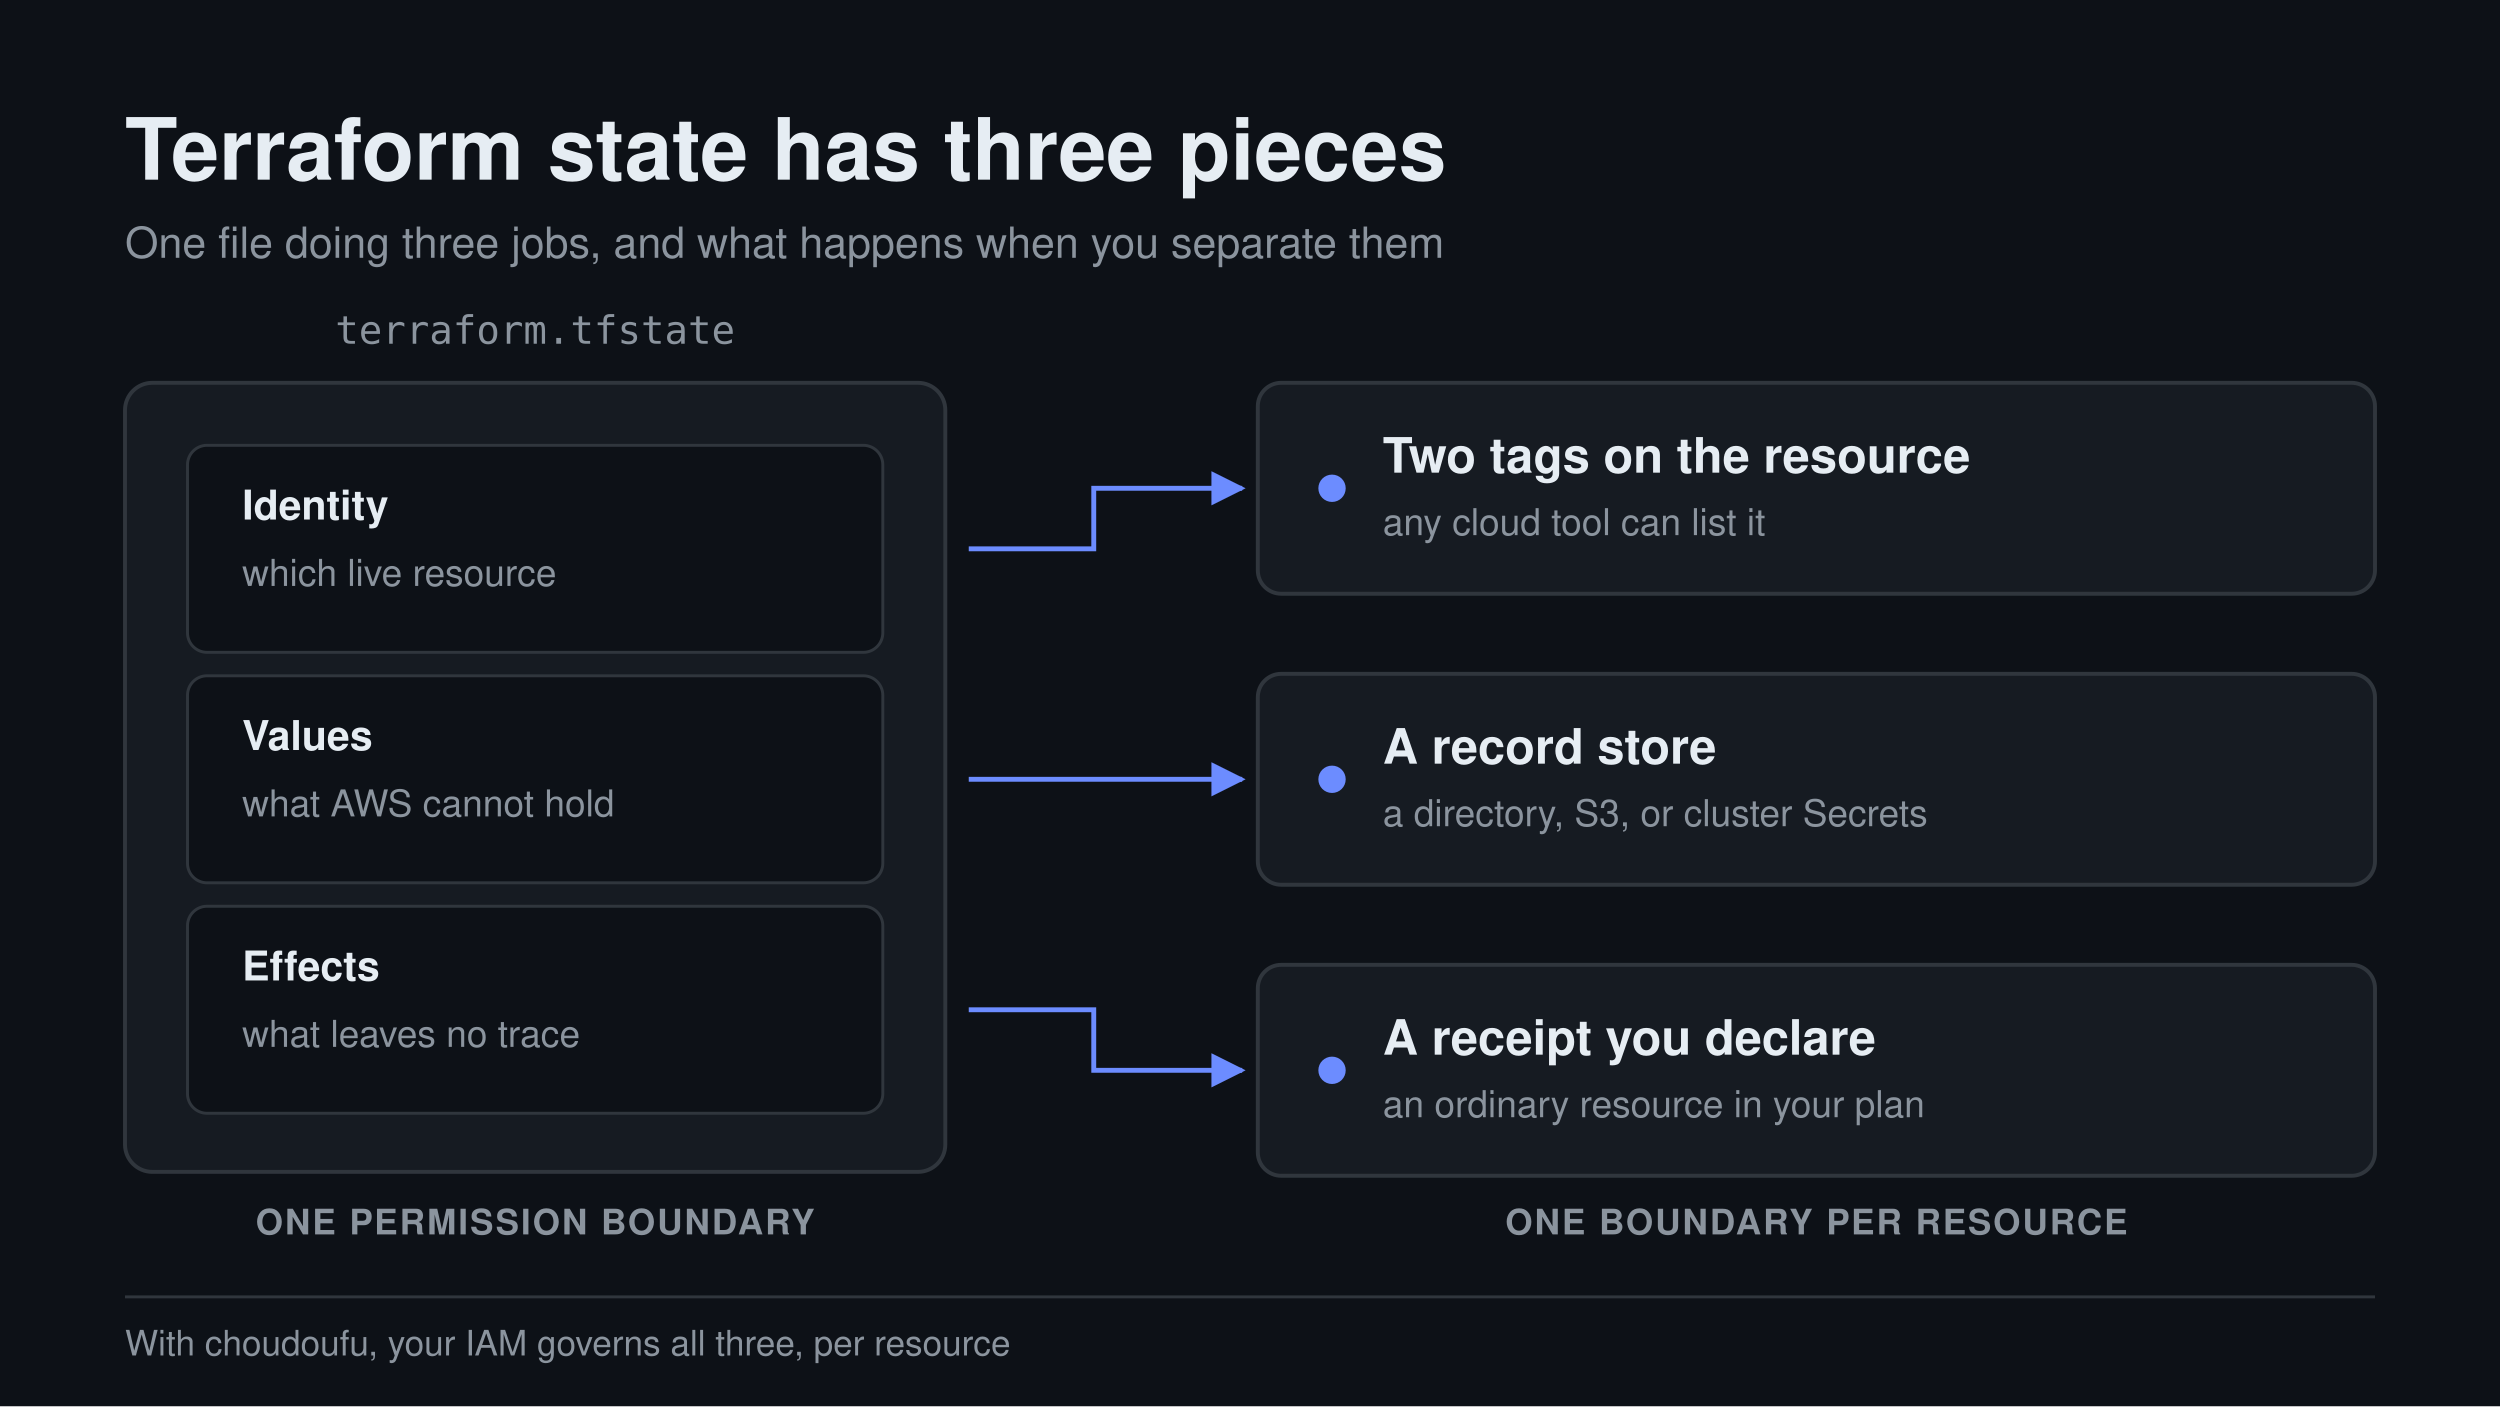
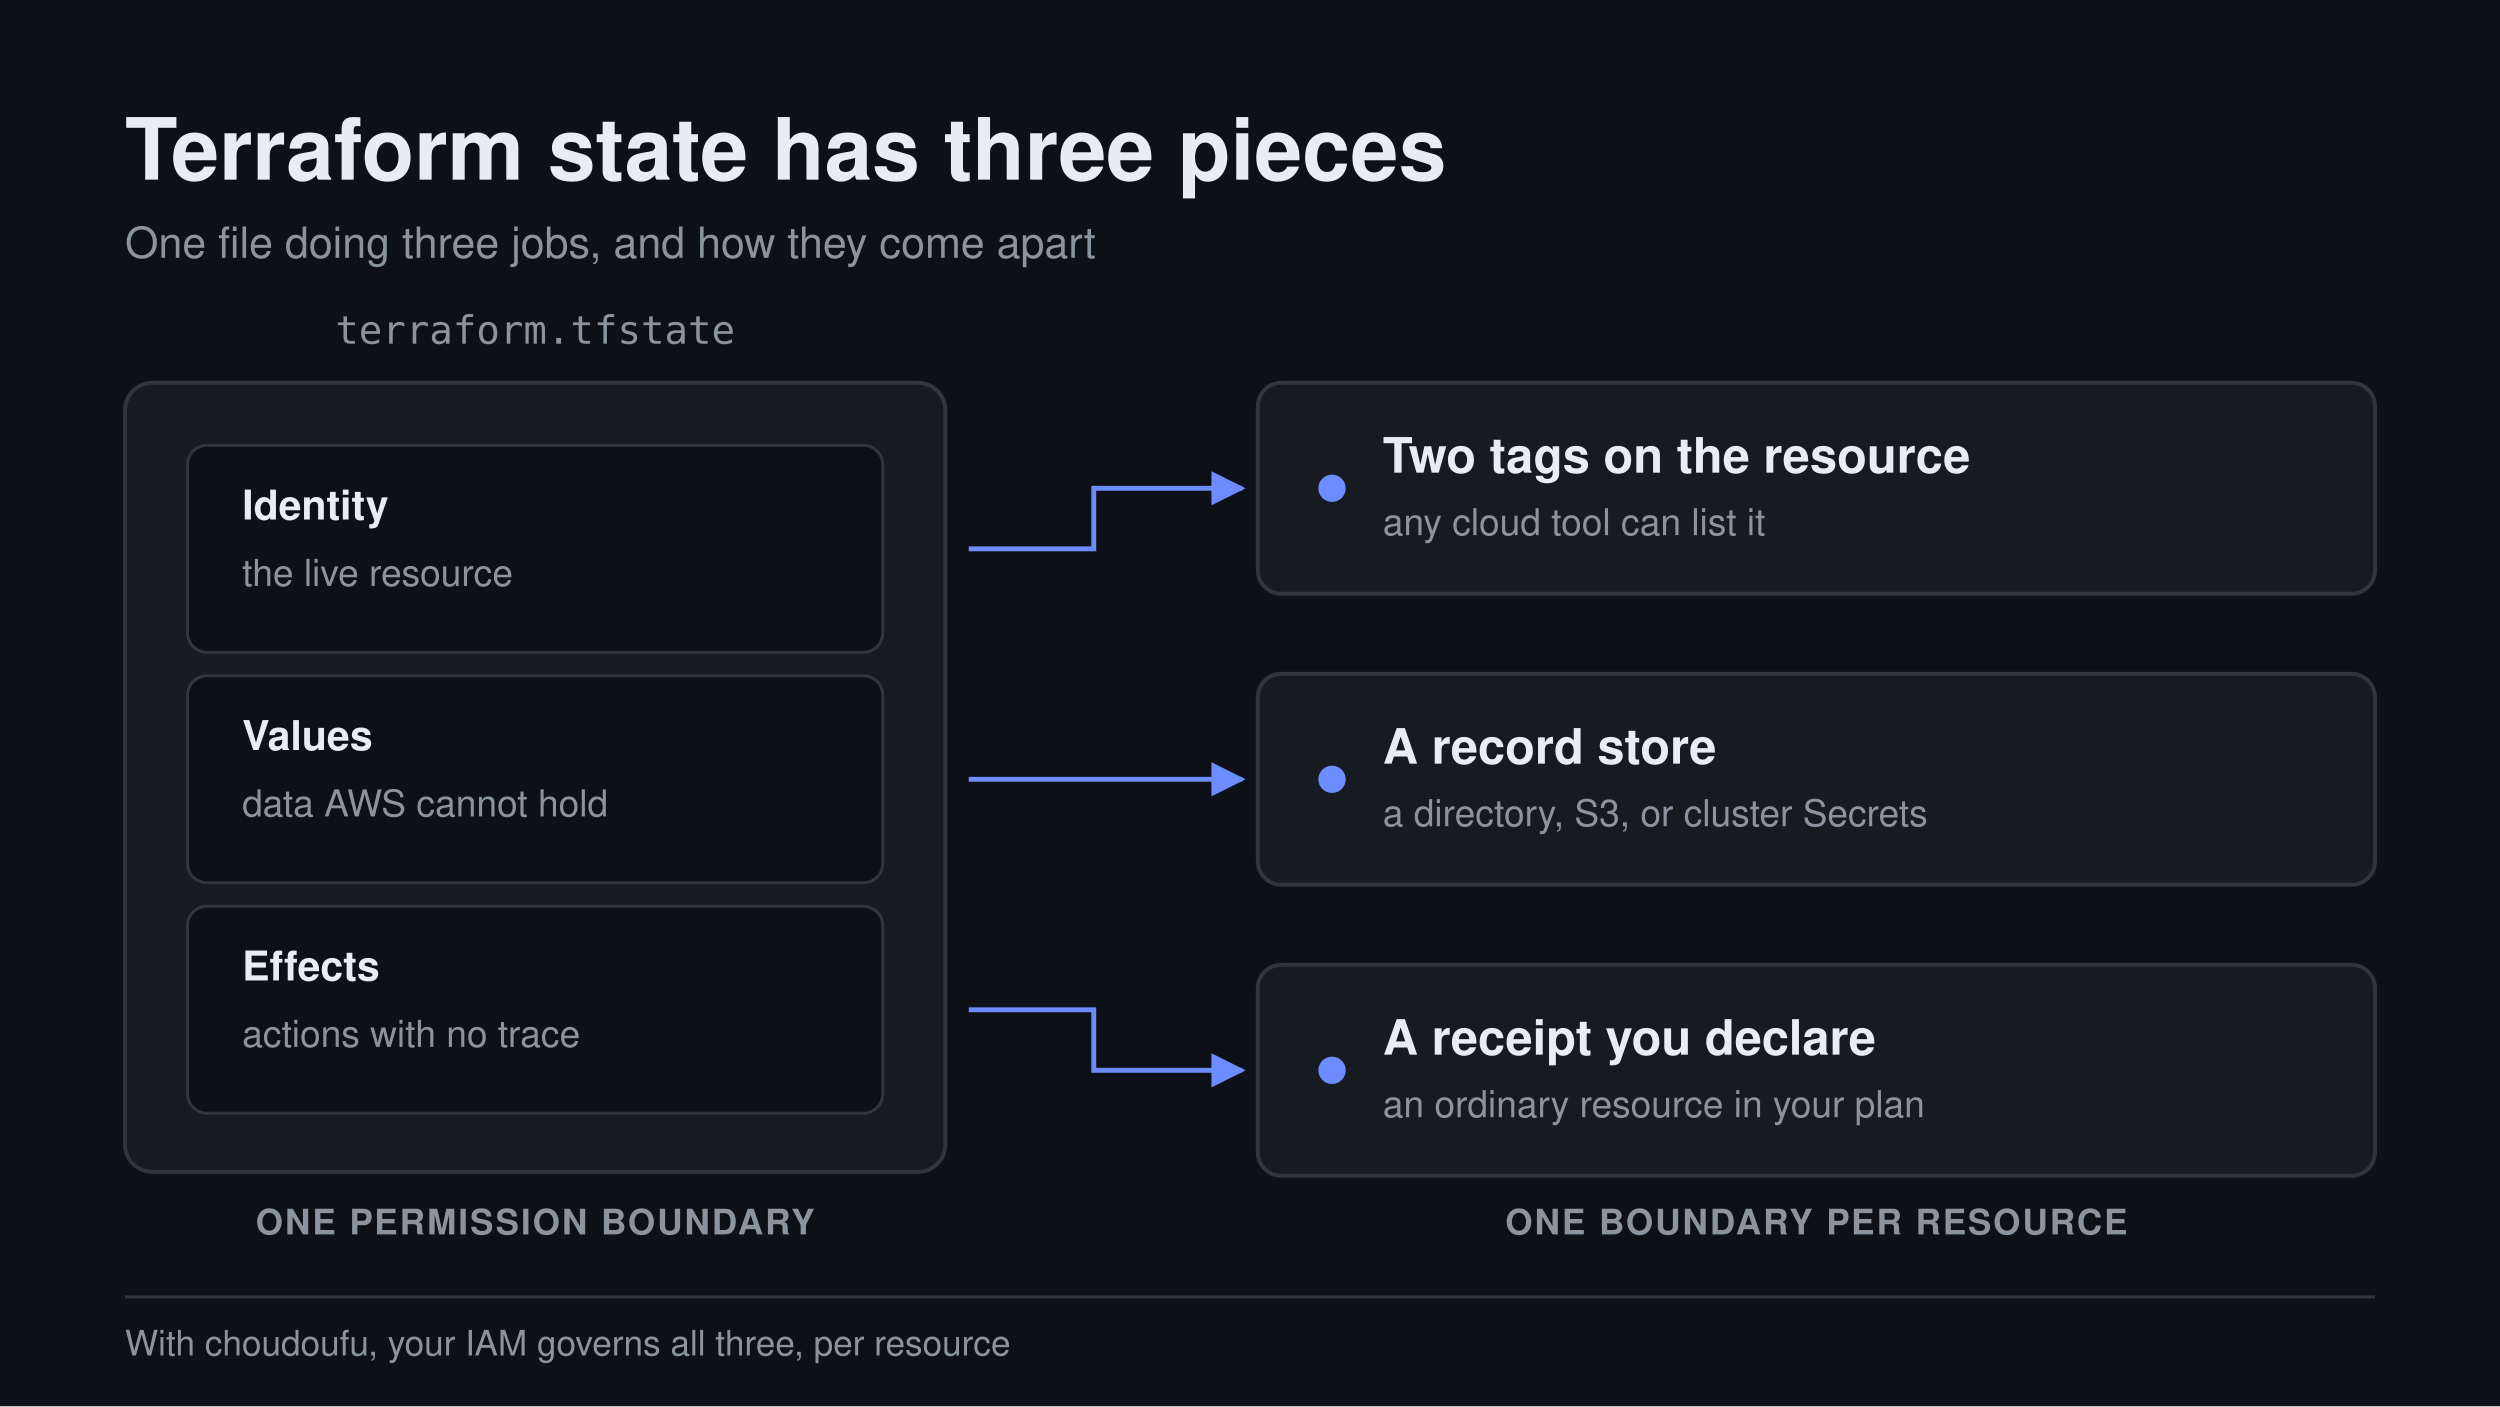
<svg xmlns="http://www.w3.org/2000/svg" viewBox="0 0 1280 720" font-family="-apple-system, Segoe UI, Helvetica, Arial, sans-serif">
  <rect width="1280" height="720" fill="#0d1117" />
  <text x="64" y="92" font-size="44" font-weight="700" fill="#e6edf3">Terraform state has three pieces</text>
-   <text x="64" y="132" font-size="22" fill="#8b949e">One file doing three jobs, and what happens when you separate them</text>
+   <text x="64" y="132" font-size="22" fill="#8b949e">One file doing three jobs, and how they come apart</text>
  <rect x="64" y="196" width="420" height="404" rx="14" fill="#161b22" stroke="#30363d" stroke-width="2" />
  <text x="274" y="176" font-size="20" font-family="ui-monospace, SFMono-Regular, Menlo, monospace" fill="#8b949e" text-anchor="middle">terraform.tfstate</text>
  <rect x="96" y="228" width="356" height="106" rx="10" fill="#0d1117" stroke="#30363d" stroke-width="1.5" />
  <text x="124" y="266" font-size="21" font-weight="700" fill="#e6edf3">Identity</text>
-   <text x="124" y="300" font-size="19" fill="#8b949e">which live resource</text>
+   <text x="124" y="300" font-size="19" fill="#8b949e">the live resource</text>
  <rect x="96" y="346" width="356" height="106" rx="10" fill="#0d1117" stroke="#30363d" stroke-width="1.5" />
  <text x="124" y="384" font-size="21" font-weight="700" fill="#e6edf3">Values</text>
-   <text x="124" y="418" font-size="19" fill="#8b949e">what AWS cannot hold</text>
+   <text x="124" y="418" font-size="19" fill="#8b949e">data AWS cannot hold</text>
  <rect x="96" y="464" width="356" height="106" rx="10" fill="#0d1117" stroke="#30363d" stroke-width="1.5" />
  <text x="124" y="502" font-size="21" font-weight="700" fill="#e6edf3">Effects</text>
-   <text x="124" y="536" font-size="19" fill="#8b949e">what leaves no trace</text>
+   <text x="124" y="536" font-size="19" fill="#8b949e">actions with no trace</text>
  <text x="274" y="632" font-size="18" font-weight="600" fill="#8b949e" text-anchor="middle" letter-spacing="1">ONE PERMISSION BOUNDARY</text>
  <defs>
    <marker id="a" viewBox="0 0 10 10" refX="9" refY="5" markerWidth="7" markerHeight="7" orient="auto-start-reverse">
      <path d="M 0 0 L 10 5 L 0 10 z" fill="#6c8cff" />
    </marker>
  </defs>
  <g stroke="#6c8cff" stroke-width="2.5" fill="none">
    <path d="M 496 281 H 560 L 560 250 H 636" marker-end="url(#a)" />
    <path d="M 496 399 H 636" marker-end="url(#a)" />
    <path d="M 496 517 H 560 L 560 548 H 636" marker-end="url(#a)" />
  </g>
  <rect x="644" y="196" width="572" height="108" rx="12" fill="#161b22" stroke="#30363d" stroke-width="2" />
  <circle cx="682" cy="250" r="7" fill="#6c8cff" />
  <text x="708" y="242" font-size="25" font-weight="700" fill="#e6edf3">Two tags on the resource</text>
  <text x="708" y="274" font-size="19" fill="#8b949e">any cloud tool can list it</text>
  <rect x="644" y="345" width="572" height="108" rx="12" fill="#161b22" stroke="#30363d" stroke-width="2" />
  <circle cx="682" cy="399" r="7" fill="#6c8cff" />
  <text x="708" y="391" font-size="25" font-weight="700" fill="#e6edf3">A record store</text>
  <text x="708" y="423" font-size="19" fill="#8b949e">a directory, S3, or cluster Secrets</text>
  <rect x="644" y="494" width="572" height="108" rx="12" fill="#161b22" stroke="#30363d" stroke-width="2" />
  <circle cx="682" cy="548" r="7" fill="#6c8cff" />
  <text x="708" y="540" font-size="25" font-weight="700" fill="#e6edf3">A receipt you declare</text>
  <text x="708" y="572" font-size="19" fill="#8b949e">an ordinary resource in your plan</text>
  <text x="930" y="632" font-size="18" font-weight="600" fill="#8b949e" text-anchor="middle" letter-spacing="1">ONE BOUNDARY PER RESOURCE</text>
  <line x1="64" y1="664" x2="1216" y2="664" stroke="#30363d" stroke-width="1.5" />
  <text x="64" y="694" font-size="18" fill="#8b949e">With choudoufu, your IAM governs all three, per resource</text>
</svg>
